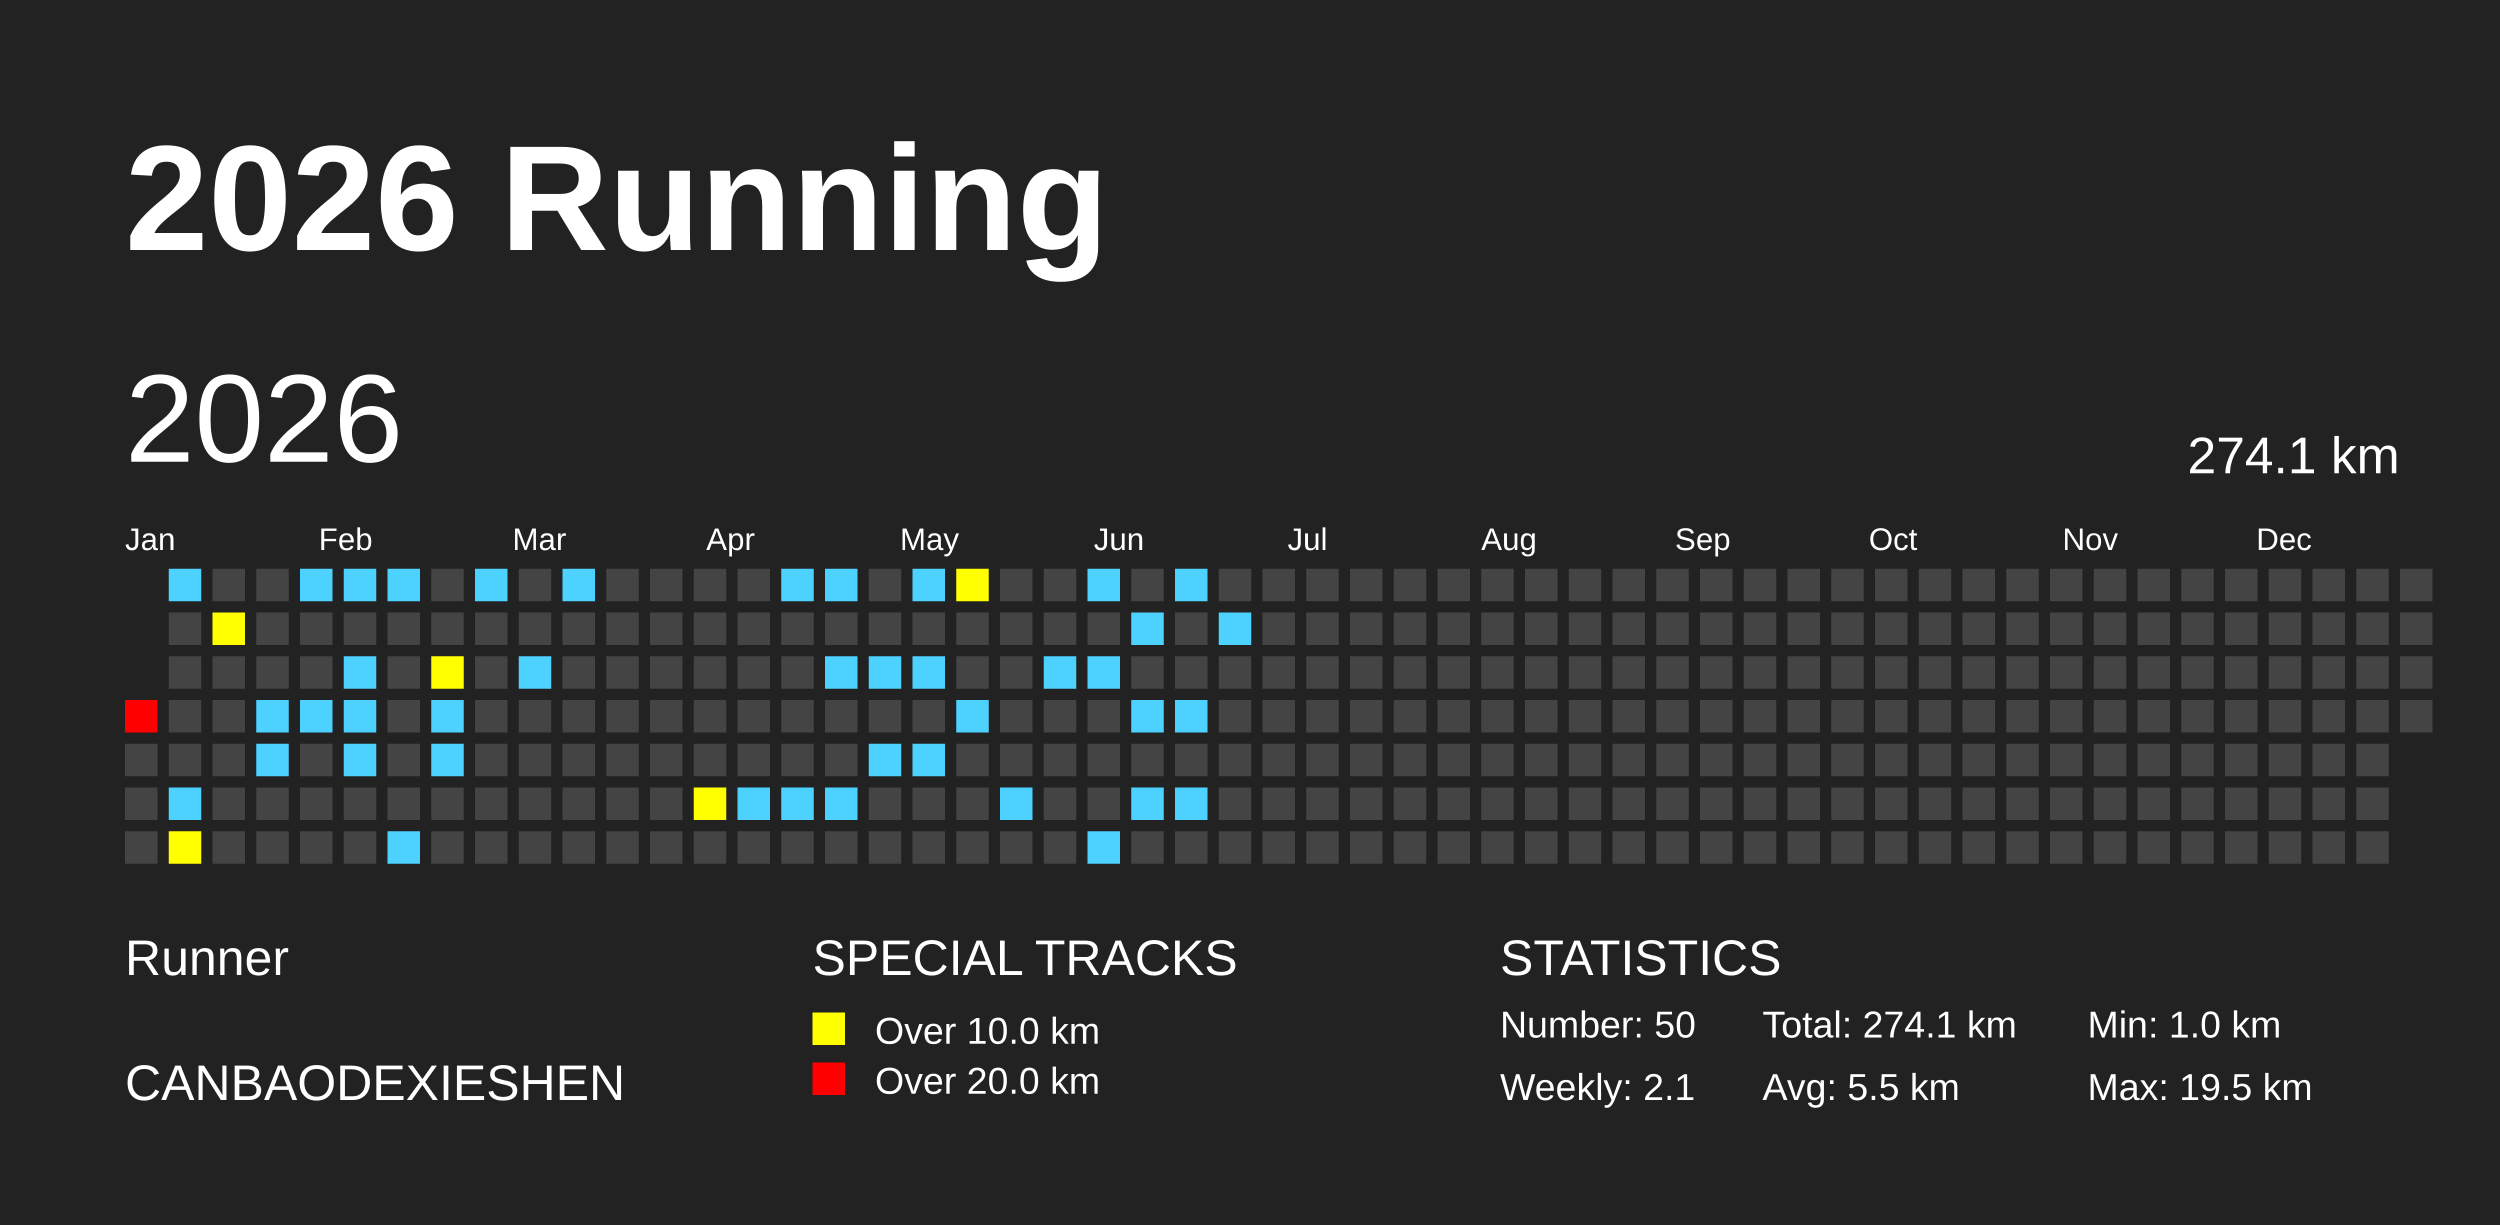
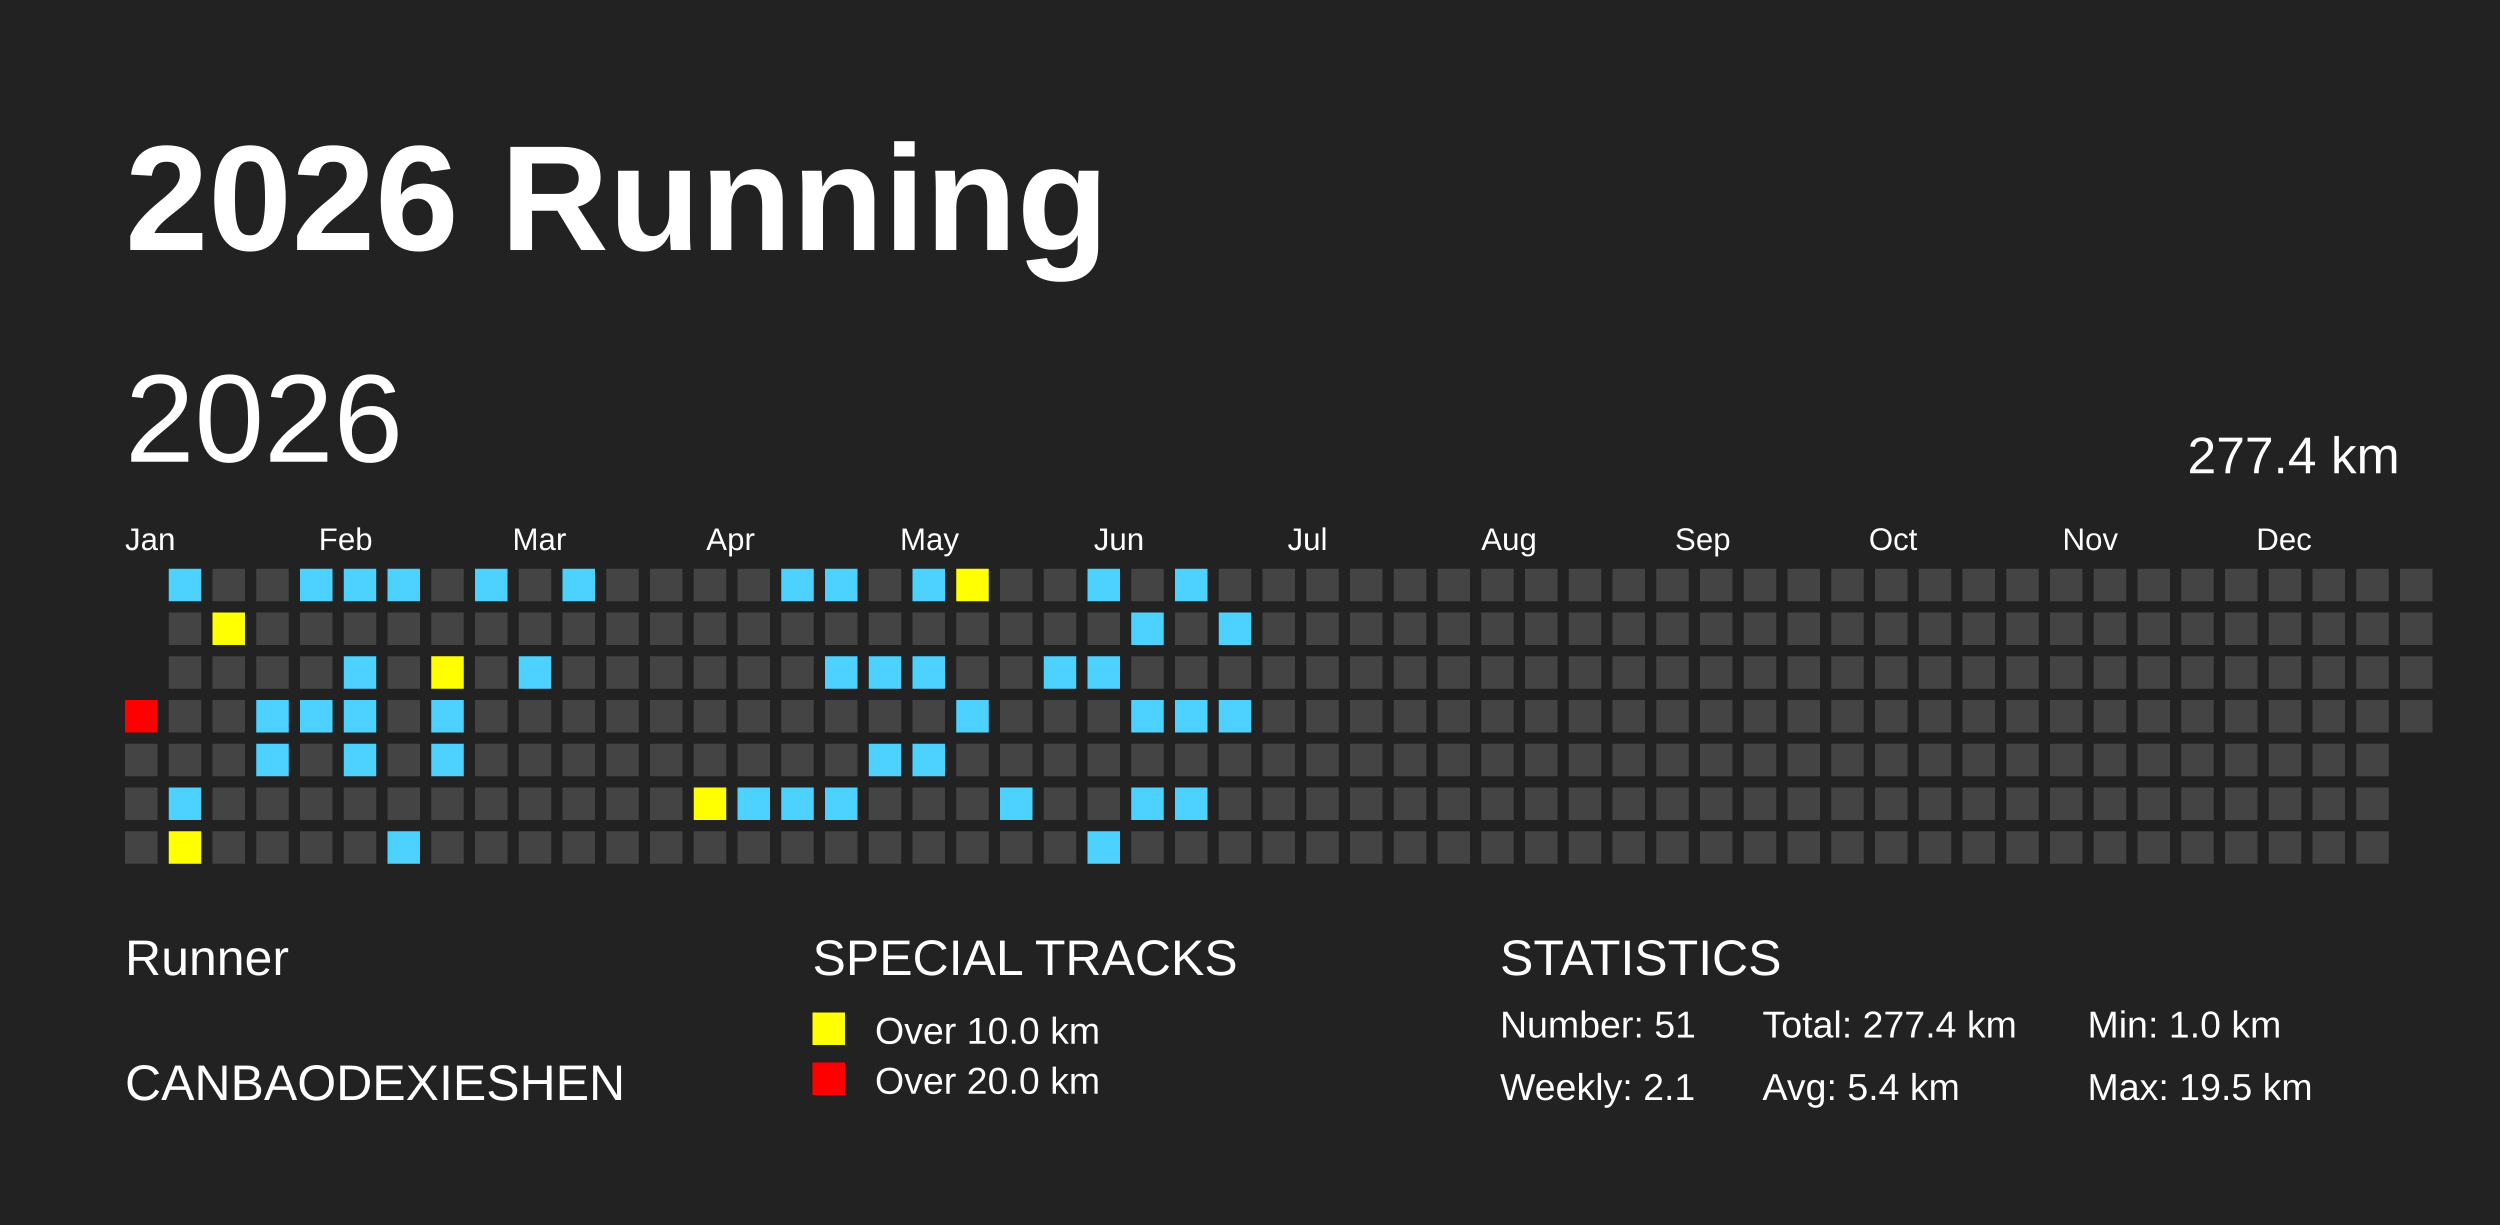
<svg xmlns="http://www.w3.org/2000/svg" baseProfile="full" height="98mm" version="1.1" viewBox="0,0,200,98" width="200mm">
  <defs>
    <pattern height="2" id="indoor-stripe" patternUnits="userSpaceOnUse" width="2">
      <line stroke="white" stroke-opacity="0.45" stroke-width="0.5" x1="0" x2="2" y1="2" y2="0" />
    </pattern>
  </defs>
  <rect fill="#222222" height="98" width="200" x="0" y="0" />
  <text fill="#FFFFFF" style="font-size:12px; font-family:Arial; font-weight:bold;" x="10" y="20">2026 Running</text>
  <text fill="#FFFFFF" style="font-size:4px; font-family:Arial" x="10" y="78">Runner</text>
  <text fill="#FFFFFF" style="font-size:4px; font-family:Arial" x="10" y="88">CANBAODEXIESHEN</text>
  <text fill="#FFFFFF" style="font-size:4px; font-family:Arial" x="65" y="78">SPECIAL TRACKS</text>
  <rect fill="yellow" height="2.6" width="2.6" x="65" y="81" />
  <text fill="#FFFFFF" style="font-size:3px; font-family:Arial" x="70" y="83.5">Over 10.0 km</text>
  <rect fill="red" height="2.6" width="2.6" x="65" y="85" />
  <text fill="#FFFFFF" style="font-size:3px; font-family:Arial" x="70" y="87.5">Over 20.0 km</text>
  <text fill="#FFFFFF" style="font-size:4px; font-family:Arial" x="120" y="78">STATISTICS</text>
-   <text fill="#FFFFFF" style="font-size:3px; font-family:Arial" x="120" y="83">Number: 50</text>
+   <text fill="#FFFFFF" style="font-size:3px; font-family:Arial" x="120" y="83">Number: 51</text>
  <text fill="#FFFFFF" style="font-size:3px; font-family:Arial" x="120" y="88">Weekly: 2.1</text>
-   <text fill="#FFFFFF" style="font-size:3px; font-family:Arial" x="141" y="83">Total: 274.1 km</text>
-   <text fill="#FFFFFF" style="font-size:3px; font-family:Arial" x="141" y="88">Avg: 5.5 km</text>
+   <text fill="#FFFFFF" style="font-size:3px; font-family:Arial" x="141" y="83">Total: 277.4 km</text>
+   <text fill="#FFFFFF" style="font-size:3px; font-family:Arial" x="141" y="88">Avg: 5.4 km</text>
  <text fill="#FFFFFF" style="font-size:3px; font-family:Arial" x="167" y="83">Min: 1.0 km</text>
  <text fill="#FFFFFF" style="font-size:3px; font-family:Arial" x="167" y="88">Max: 19.5 km</text>
  <text dominant-baseline="hanging" fill="#FFFFFF" style="font-size:10.0px; font-family:Arial;" x="10" y="30">2026</text>
-   <text dominant-baseline="hanging" fill="#FFFFFF" style="font-size:4.125px; font-family:Arial;" x="175" y="35">274.1 km</text>
+   <text dominant-baseline="hanging" fill="#FFFFFF" style="font-size:4.125px; font-family:Arial;" x="175" y="35">277.4 km</text>
  <text fill="#FFFFFF" style="font-size:2.5px; font-family:Arial" x="10.0" y="44">Jan</text>
  <text fill="#FFFFFF" style="font-size:2.5px; font-family:Arial" x="25.5" y="44">Feb</text>
  <text fill="#FFFFFF" style="font-size:2.5px; font-family:Arial" x="41.0" y="44">Mar</text>
  <text fill="#FFFFFF" style="font-size:2.5px; font-family:Arial" x="56.5" y="44">Apr</text>
  <text fill="#FFFFFF" style="font-size:2.5px; font-family:Arial" x="72.0" y="44">May</text>
  <text fill="#FFFFFF" style="font-size:2.5px; font-family:Arial" x="87.5" y="44">Jun</text>
  <text fill="#FFFFFF" style="font-size:2.5px; font-family:Arial" x="103.0" y="44">Jul</text>
  <text fill="#FFFFFF" style="font-size:2.5px; font-family:Arial" x="118.5" y="44">Aug</text>
  <text fill="#FFFFFF" style="font-size:2.5px; font-family:Arial" x="134.0" y="44">Sep</text>
  <text fill="#FFFFFF" style="font-size:2.5px; font-family:Arial" x="149.5" y="44">Oct</text>
  <text fill="#FFFFFF" style="font-size:2.5px; font-family:Arial" x="165.0" y="44">Nov</text>
  <text fill="#FFFFFF" style="font-size:2.5px; font-family:Arial" x="180.5" y="44">Dec</text>
  <rect fill="red" height="2.6" width="2.6" x="10.0" y="56.0" />
  <rect fill="#444444" height="2.6" width="2.6" x="10.0" y="59.5" />
  <rect fill="#444444" height="2.6" width="2.6" x="10.0" y="63.0" />
  <rect fill="#444444" height="2.6" width="2.6" x="10.0" y="66.5" />
  <rect fill="#4DD2FF" height="2.6" width="2.6" x="13.5" y="45.5" />
  <rect fill="#444444" height="2.6" width="2.6" x="13.5" y="49.0" />
  <rect fill="#444444" height="2.6" width="2.6" x="13.5" y="52.5" />
  <rect fill="#444444" height="2.6" width="2.6" x="13.5" y="56.0" />
  <rect fill="#444444" height="2.6" width="2.6" x="13.5" y="59.5" />
  <rect fill="#4DD2FF" height="2.6" width="2.6" x="13.5" y="63.0" />
  <rect fill="yellow" height="2.6" width="2.6" x="13.5" y="66.5" />
  <rect fill="#444444" height="2.6" width="2.6" x="17.0" y="45.5" />
  <rect fill="yellow" height="2.6" width="2.6" x="17.0" y="49.0" />
  <rect fill="#444444" height="2.6" width="2.6" x="17.0" y="52.5" />
  <rect fill="#444444" height="2.6" width="2.6" x="17.0" y="56.0" />
  <rect fill="#444444" height="2.6" width="2.6" x="17.0" y="59.5" />
  <rect fill="#444444" height="2.6" width="2.6" x="17.0" y="63.0" />
  <rect fill="#444444" height="2.6" width="2.6" x="17.0" y="66.5" />
  <rect fill="#444444" height="2.6" width="2.6" x="20.5" y="45.5" />
  <rect fill="#444444" height="2.6" width="2.6" x="20.5" y="49.0" />
  <rect fill="#444444" height="2.6" width="2.6" x="20.5" y="52.5" />
  <rect fill="#4DD2FF" height="2.6" width="2.6" x="20.5" y="56.0" />
  <rect fill="#4DD2FF" height="2.6" width="2.6" x="20.5" y="59.5" />
  <rect fill="#444444" height="2.6" width="2.6" x="20.5" y="63.0" />
  <rect fill="#444444" height="2.6" width="2.6" x="20.5" y="66.5" />
  <rect fill="#4DD2FF" height="2.6" width="2.6" x="24.0" y="45.5" />
  <rect fill="#444444" height="2.6" width="2.6" x="24.0" y="49.0" />
  <rect fill="#444444" height="2.6" width="2.6" x="24.0" y="52.5" />
  <rect fill="#4DD2FF" height="2.6" width="2.6" x="24.0" y="56.0" />
  <rect fill="#444444" height="2.6" width="2.6" x="24.0" y="59.5" />
  <rect fill="#444444" height="2.6" width="2.6" x="24.0" y="63.0" />
  <rect fill="#444444" height="2.6" width="2.6" x="24.0" y="66.5" />
  <rect fill="#4DD2FF" height="2.6" width="2.6" x="27.5" y="45.5" />
  <rect fill="#444444" height="2.6" width="2.6" x="27.5" y="49.0" />
  <rect fill="#4DD2FF" height="2.6" width="2.6" x="27.5" y="52.5" />
  <rect fill="#4DD2FF" height="2.6" width="2.6" x="27.5" y="56.0" />
  <rect fill="#4DD2FF" height="2.6" width="2.6" x="27.5" y="59.5" />
  <rect fill="#444444" height="2.6" width="2.6" x="27.5" y="63.0" />
  <rect fill="#444444" height="2.6" width="2.6" x="27.5" y="66.5" />
  <rect fill="#4DD2FF" height="2.6" width="2.6" x="31.0" y="45.5" />
  <rect fill="#444444" height="2.6" width="2.6" x="31.0" y="49.0" />
  <rect fill="#444444" height="2.6" width="2.6" x="31.0" y="52.5" />
  <rect fill="#444444" height="2.6" width="2.6" x="31.0" y="56.0" />
  <rect fill="#444444" height="2.6" width="2.6" x="31.0" y="59.5" />
  <rect fill="#444444" height="2.6" width="2.6" x="31.0" y="63.0" />
  <rect fill="#4DD2FF" height="2.6" width="2.6" x="31.0" y="66.5" />
  <rect fill="#444444" height="2.6" width="2.6" x="34.5" y="45.5" />
  <rect fill="#444444" height="2.6" width="2.6" x="34.5" y="49.0" />
  <rect fill="yellow" height="2.6" width="2.6" x="34.5" y="52.5" />
  <rect fill="#4DD2FF" height="2.6" width="2.6" x="34.5" y="56.0" />
  <rect fill="#4DD2FF" height="2.6" width="2.6" x="34.5" y="59.5" />
  <rect fill="#444444" height="2.6" width="2.6" x="34.5" y="63.0" />
  <rect fill="#444444" height="2.6" width="2.6" x="34.5" y="66.5" />
  <rect fill="#4DD2FF" height="2.6" width="2.6" x="38.0" y="45.5" />
  <rect fill="#444444" height="2.6" width="2.6" x="38.0" y="49.0" />
  <rect fill="#444444" height="2.6" width="2.6" x="38.0" y="52.5" />
  <rect fill="#444444" height="2.6" width="2.6" x="38.0" y="56.0" />
  <rect fill="#444444" height="2.6" width="2.6" x="38.0" y="59.5" />
  <rect fill="#444444" height="2.6" width="2.6" x="38.0" y="63.0" />
  <rect fill="#444444" height="2.6" width="2.6" x="38.0" y="66.5" />
  <rect fill="#444444" height="2.6" width="2.6" x="41.5" y="45.5" />
  <rect fill="#444444" height="2.6" width="2.6" x="41.5" y="49.0" />
  <rect fill="#4DD2FF" height="2.6" width="2.6" x="41.5" y="52.5" />
  <rect fill="#444444" height="2.6" width="2.6" x="41.5" y="56.0" />
  <rect fill="#444444" height="2.6" width="2.6" x="41.5" y="59.5" />
  <rect fill="#444444" height="2.6" width="2.6" x="41.5" y="63.0" />
  <rect fill="#444444" height="2.6" width="2.6" x="41.5" y="66.5" />
  <rect fill="#4DD2FF" height="2.6" width="2.6" x="45.0" y="45.5" />
  <rect fill="#444444" height="2.6" width="2.6" x="45.0" y="49.0" />
  <rect fill="#444444" height="2.6" width="2.6" x="45.0" y="52.5" />
  <rect fill="#444444" height="2.6" width="2.6" x="45.0" y="56.0" />
  <rect fill="#444444" height="2.6" width="2.6" x="45.0" y="59.5" />
  <rect fill="#444444" height="2.6" width="2.6" x="45.0" y="63.0" />
  <rect fill="#444444" height="2.6" width="2.6" x="45.0" y="66.5" />
  <rect fill="#444444" height="2.6" width="2.6" x="48.5" y="45.5" />
  <rect fill="#444444" height="2.6" width="2.6" x="48.5" y="49.0" />
  <rect fill="#444444" height="2.6" width="2.6" x="48.5" y="52.5" />
  <rect fill="#444444" height="2.6" width="2.6" x="48.5" y="56.0" />
  <rect fill="#444444" height="2.6" width="2.6" x="48.5" y="59.5" />
  <rect fill="#444444" height="2.6" width="2.6" x="48.5" y="63.0" />
  <rect fill="#444444" height="2.6" width="2.6" x="48.5" y="66.5" />
  <rect fill="#444444" height="2.6" width="2.6" x="52.0" y="45.5" />
  <rect fill="#444444" height="2.6" width="2.6" x="52.0" y="49.0" />
  <rect fill="#444444" height="2.6" width="2.6" x="52.0" y="52.5" />
  <rect fill="#444444" height="2.6" width="2.6" x="52.0" y="56.0" />
  <rect fill="#444444" height="2.6" width="2.6" x="52.0" y="59.5" />
  <rect fill="#444444" height="2.6" width="2.6" x="52.0" y="63.0" />
  <rect fill="#444444" height="2.6" width="2.6" x="52.0" y="66.5" />
  <rect fill="#444444" height="2.6" width="2.6" x="55.5" y="45.5" />
  <rect fill="#444444" height="2.6" width="2.6" x="55.5" y="49.0" />
  <rect fill="#444444" height="2.6" width="2.6" x="55.5" y="52.5" />
  <rect fill="#444444" height="2.6" width="2.6" x="55.5" y="56.0" />
  <rect fill="#444444" height="2.6" width="2.6" x="55.5" y="59.5" />
  <rect fill="yellow" height="2.6" width="2.6" x="55.5" y="63.0" />
  <rect fill="#444444" height="2.6" width="2.6" x="55.5" y="66.5" />
  <rect fill="#444444" height="2.6" width="2.6" x="59.0" y="45.5" />
  <rect fill="#444444" height="2.6" width="2.6" x="59.0" y="49.0" />
  <rect fill="#444444" height="2.6" width="2.6" x="59.0" y="52.5" />
  <rect fill="#444444" height="2.6" width="2.6" x="59.0" y="56.0" />
  <rect fill="#444444" height="2.6" width="2.6" x="59.0" y="59.5" />
  <rect fill="#4DD2FF" height="2.6" width="2.6" x="59.0" y="63.0" />
  <rect fill="#444444" height="2.6" width="2.6" x="59.0" y="66.5" />
  <rect fill="#4DD2FF" height="2.6" width="2.6" x="62.5" y="45.5" />
  <rect fill="#444444" height="2.6" width="2.6" x="62.5" y="49.0" />
  <rect fill="#444444" height="2.6" width="2.6" x="62.5" y="52.5" />
  <rect fill="#444444" height="2.6" width="2.6" x="62.5" y="56.0" />
  <rect fill="#444444" height="2.6" width="2.6" x="62.5" y="59.5" />
  <rect fill="#4DD2FF" height="2.6" width="2.6" x="62.5" y="63.0" />
  <rect fill="#444444" height="2.6" width="2.6" x="62.5" y="66.5" />
  <rect fill="#4DD2FF" height="2.6" width="2.6" x="66.0" y="45.5" />
  <rect fill="#444444" height="2.6" width="2.6" x="66.0" y="49.0" />
  <rect fill="#4DD2FF" height="2.6" width="2.6" x="66.0" y="52.5" />
  <rect fill="#444444" height="2.6" width="2.6" x="66.0" y="56.0" />
  <rect fill="#444444" height="2.6" width="2.6" x="66.0" y="59.5" />
  <rect fill="#4DD2FF" height="2.6" width="2.6" x="66.0" y="63.0" />
  <rect fill="#444444" height="2.6" width="2.6" x="66.0" y="66.5" />
  <rect fill="#444444" height="2.6" width="2.6" x="69.5" y="45.5" />
  <rect fill="#444444" height="2.6" width="2.6" x="69.5" y="49.0" />
  <rect fill="#4DD2FF" height="2.6" width="2.6" x="69.5" y="52.5" />
  <rect fill="#444444" height="2.6" width="2.6" x="69.5" y="56.0" />
  <rect fill="#4DD2FF" height="2.6" width="2.6" x="69.5" y="59.5" />
  <rect fill="#444444" height="2.6" width="2.6" x="69.5" y="63.0" />
  <rect fill="#444444" height="2.6" width="2.6" x="69.5" y="66.5" />
  <rect fill="#4DD2FF" height="2.6" width="2.6" x="73.0" y="45.5" />
  <rect fill="#444444" height="2.6" width="2.6" x="73.0" y="49.0" />
  <rect fill="#4DD2FF" height="2.6" width="2.6" x="73.0" y="52.5" />
  <rect fill="#444444" height="2.6" width="2.6" x="73.0" y="56.0" />
  <rect fill="#4DD2FF" height="2.6" width="2.6" x="73.0" y="59.5" />
  <rect fill="#444444" height="2.6" width="2.6" x="73.0" y="63.0" />
  <rect fill="#444444" height="2.6" width="2.6" x="73.0" y="66.5" />
  <rect fill="yellow" height="2.6" width="2.6" x="76.5" y="45.5" />
  <rect fill="#444444" height="2.6" width="2.6" x="76.5" y="49.0" />
  <rect fill="#444444" height="2.6" width="2.6" x="76.5" y="52.5" />
  <rect fill="#4DD2FF" height="2.6" width="2.6" x="76.5" y="56.0" />
  <rect fill="#444444" height="2.6" width="2.6" x="76.5" y="59.5" />
  <rect fill="#444444" height="2.6" width="2.6" x="76.5" y="63.0" />
  <rect fill="#444444" height="2.6" width="2.6" x="76.5" y="66.5" />
  <rect fill="#444444" height="2.6" width="2.6" x="80.0" y="45.5" />
  <rect fill="#444444" height="2.6" width="2.6" x="80.0" y="49.0" />
  <rect fill="#444444" height="2.6" width="2.6" x="80.0" y="52.5" />
  <rect fill="#444444" height="2.6" width="2.6" x="80.0" y="56.0" />
  <rect fill="#444444" height="2.6" width="2.6" x="80.0" y="59.5" />
  <rect fill="#4DD2FF" height="2.6" width="2.6" x="80.0" y="63.0" />
  <rect fill="#444444" height="2.6" width="2.6" x="80.0" y="66.5" />
  <rect fill="#444444" height="2.6" width="2.6" x="83.5" y="45.5" />
  <rect fill="#444444" height="2.6" width="2.6" x="83.5" y="49.0" />
  <rect fill="#4DD2FF" height="2.6" width="2.6" x="83.5" y="52.5" />
  <rect fill="#444444" height="2.6" width="2.6" x="83.5" y="56.0" />
  <rect fill="#444444" height="2.6" width="2.6" x="83.5" y="59.5" />
  <rect fill="#444444" height="2.6" width="2.6" x="83.5" y="63.0" />
  <rect fill="#444444" height="2.6" width="2.6" x="83.5" y="66.5" />
  <rect fill="#4DD2FF" height="2.6" width="2.6" x="87.0" y="45.5" />
  <rect fill="#444444" height="2.6" width="2.6" x="87.0" y="49.0" />
  <rect fill="#4DD2FF" height="2.6" width="2.6" x="87.0" y="52.5" />
  <rect fill="#444444" height="2.6" width="2.6" x="87.0" y="56.0" />
  <rect fill="#444444" height="2.6" width="2.6" x="87.0" y="59.5" />
  <rect fill="#444444" height="2.6" width="2.6" x="87.0" y="63.0" />
  <rect fill="#4DD2FF" height="2.6" width="2.6" x="87.0" y="66.5" />
  <rect fill="#444444" height="2.6" width="2.6" x="90.5" y="45.5" />
  <rect fill="#4DD2FF" height="2.6" width="2.6" x="90.5" y="49.0" />
  <rect fill="#444444" height="2.6" width="2.6" x="90.5" y="52.5" />
  <rect fill="#4DD2FF" height="2.6" width="2.6" x="90.5" y="56.0" />
  <rect fill="#444444" height="2.6" width="2.6" x="90.5" y="59.5" />
  <rect fill="#4DD2FF" height="2.6" width="2.6" x="90.5" y="63.0" />
  <rect fill="#444444" height="2.6" width="2.6" x="90.5" y="66.5" />
  <rect fill="#4DD2FF" height="2.6" width="2.6" x="94.0" y="45.5" />
  <rect fill="#444444" height="2.6" width="2.6" x="94.0" y="49.0" />
  <rect fill="#444444" height="2.6" width="2.6" x="94.0" y="52.5" />
  <rect fill="#4DD2FF" height="2.6" width="2.6" x="94.0" y="56.0" />
  <rect fill="#444444" height="2.6" width="2.6" x="94.0" y="59.5" />
  <rect fill="#4DD2FF" height="2.6" width="2.6" x="94.0" y="63.0" />
  <rect fill="#444444" height="2.6" width="2.6" x="94.0" y="66.5" />
  <rect fill="#444444" height="2.6" width="2.6" x="97.5" y="45.5" />
  <rect fill="#4DD2FF" height="2.6" width="2.6" x="97.5" y="49.0" />
  <rect fill="#444444" height="2.6" width="2.6" x="97.5" y="52.5" />
-   <rect fill="#444444" height="2.6" width="2.6" x="97.5" y="56.0" />
+   <rect fill="#4DD2FF" height="2.6" width="2.6" x="97.5" y="56.0" />
  <rect fill="#444444" height="2.6" width="2.6" x="97.5" y="59.5" />
  <rect fill="#444444" height="2.6" width="2.6" x="97.5" y="63.0" />
  <rect fill="#444444" height="2.6" width="2.6" x="97.5" y="66.5" />
  <rect fill="#444444" height="2.6" width="2.6" x="101.0" y="45.5" />
  <rect fill="#444444" height="2.6" width="2.6" x="101.0" y="49.0" />
  <rect fill="#444444" height="2.6" width="2.6" x="101.0" y="52.5" />
  <rect fill="#444444" height="2.6" width="2.6" x="101.0" y="56.0" />
  <rect fill="#444444" height="2.6" width="2.6" x="101.0" y="59.5" />
  <rect fill="#444444" height="2.6" width="2.6" x="101.0" y="63.0" />
  <rect fill="#444444" height="2.6" width="2.6" x="101.0" y="66.5" />
  <rect fill="#444444" height="2.6" width="2.6" x="104.5" y="45.5" />
  <rect fill="#444444" height="2.6" width="2.6" x="104.5" y="49.0" />
  <rect fill="#444444" height="2.6" width="2.6" x="104.5" y="52.5" />
  <rect fill="#444444" height="2.6" width="2.6" x="104.5" y="56.0" />
  <rect fill="#444444" height="2.6" width="2.6" x="104.5" y="59.5" />
  <rect fill="#444444" height="2.6" width="2.6" x="104.5" y="63.0" />
  <rect fill="#444444" height="2.6" width="2.6" x="104.5" y="66.5" />
  <rect fill="#444444" height="2.6" width="2.6" x="108.0" y="45.5" />
  <rect fill="#444444" height="2.6" width="2.6" x="108.0" y="49.0" />
  <rect fill="#444444" height="2.6" width="2.6" x="108.0" y="52.5" />
  <rect fill="#444444" height="2.6" width="2.6" x="108.0" y="56.0" />
  <rect fill="#444444" height="2.6" width="2.6" x="108.0" y="59.5" />
  <rect fill="#444444" height="2.6" width="2.6" x="108.0" y="63.0" />
  <rect fill="#444444" height="2.6" width="2.6" x="108.0" y="66.5" />
  <rect fill="#444444" height="2.6" width="2.6" x="111.5" y="45.5" />
  <rect fill="#444444" height="2.6" width="2.6" x="111.5" y="49.0" />
  <rect fill="#444444" height="2.6" width="2.6" x="111.5" y="52.5" />
  <rect fill="#444444" height="2.6" width="2.6" x="111.5" y="56.0" />
  <rect fill="#444444" height="2.6" width="2.6" x="111.5" y="59.5" />
  <rect fill="#444444" height="2.6" width="2.6" x="111.5" y="63.0" />
  <rect fill="#444444" height="2.6" width="2.6" x="111.5" y="66.5" />
  <rect fill="#444444" height="2.6" width="2.6" x="115.0" y="45.5" />
  <rect fill="#444444" height="2.6" width="2.6" x="115.0" y="49.0" />
  <rect fill="#444444" height="2.6" width="2.6" x="115.0" y="52.5" />
  <rect fill="#444444" height="2.6" width="2.6" x="115.0" y="56.0" />
  <rect fill="#444444" height="2.6" width="2.6" x="115.0" y="59.5" />
  <rect fill="#444444" height="2.6" width="2.6" x="115.0" y="63.0" />
  <rect fill="#444444" height="2.6" width="2.6" x="115.0" y="66.5" />
  <rect fill="#444444" height="2.6" width="2.6" x="118.5" y="45.5" />
  <rect fill="#444444" height="2.6" width="2.6" x="118.5" y="49.0" />
  <rect fill="#444444" height="2.6" width="2.6" x="118.5" y="52.5" />
  <rect fill="#444444" height="2.6" width="2.6" x="118.5" y="56.0" />
  <rect fill="#444444" height="2.6" width="2.6" x="118.5" y="59.5" />
  <rect fill="#444444" height="2.6" width="2.6" x="118.5" y="63.0" />
  <rect fill="#444444" height="2.6" width="2.6" x="118.5" y="66.5" />
  <rect fill="#444444" height="2.6" width="2.6" x="122.0" y="45.5" />
  <rect fill="#444444" height="2.6" width="2.6" x="122.0" y="49.0" />
  <rect fill="#444444" height="2.6" width="2.6" x="122.0" y="52.5" />
  <rect fill="#444444" height="2.6" width="2.6" x="122.0" y="56.0" />
  <rect fill="#444444" height="2.6" width="2.6" x="122.0" y="59.5" />
  <rect fill="#444444" height="2.6" width="2.6" x="122.0" y="63.0" />
  <rect fill="#444444" height="2.6" width="2.6" x="122.0" y="66.5" />
  <rect fill="#444444" height="2.6" width="2.6" x="125.5" y="45.5" />
  <rect fill="#444444" height="2.6" width="2.6" x="125.5" y="49.0" />
  <rect fill="#444444" height="2.6" width="2.6" x="125.5" y="52.5" />
  <rect fill="#444444" height="2.6" width="2.6" x="125.5" y="56.0" />
  <rect fill="#444444" height="2.6" width="2.6" x="125.5" y="59.5" />
  <rect fill="#444444" height="2.6" width="2.6" x="125.5" y="63.0" />
  <rect fill="#444444" height="2.6" width="2.6" x="125.5" y="66.5" />
  <rect fill="#444444" height="2.6" width="2.6" x="129.0" y="45.5" />
  <rect fill="#444444" height="2.6" width="2.6" x="129.0" y="49.0" />
  <rect fill="#444444" height="2.6" width="2.6" x="129.0" y="52.5" />
  <rect fill="#444444" height="2.6" width="2.6" x="129.0" y="56.0" />
  <rect fill="#444444" height="2.6" width="2.6" x="129.0" y="59.5" />
  <rect fill="#444444" height="2.6" width="2.6" x="129.0" y="63.0" />
  <rect fill="#444444" height="2.6" width="2.6" x="129.0" y="66.5" />
  <rect fill="#444444" height="2.6" width="2.6" x="132.5" y="45.5" />
  <rect fill="#444444" height="2.6" width="2.6" x="132.5" y="49.0" />
  <rect fill="#444444" height="2.6" width="2.6" x="132.5" y="52.5" />
  <rect fill="#444444" height="2.6" width="2.6" x="132.5" y="56.0" />
  <rect fill="#444444" height="2.6" width="2.6" x="132.5" y="59.5" />
  <rect fill="#444444" height="2.6" width="2.6" x="132.5" y="63.0" />
  <rect fill="#444444" height="2.6" width="2.6" x="132.5" y="66.5" />
  <rect fill="#444444" height="2.6" width="2.6" x="136.0" y="45.5" />
  <rect fill="#444444" height="2.6" width="2.6" x="136.0" y="49.0" />
  <rect fill="#444444" height="2.6" width="2.6" x="136.0" y="52.5" />
  <rect fill="#444444" height="2.6" width="2.6" x="136.0" y="56.0" />
  <rect fill="#444444" height="2.6" width="2.6" x="136.0" y="59.5" />
  <rect fill="#444444" height="2.6" width="2.6" x="136.0" y="63.0" />
  <rect fill="#444444" height="2.6" width="2.6" x="136.0" y="66.5" />
  <rect fill="#444444" height="2.6" width="2.6" x="139.5" y="45.5" />
  <rect fill="#444444" height="2.6" width="2.6" x="139.5" y="49.0" />
  <rect fill="#444444" height="2.6" width="2.6" x="139.5" y="52.5" />
  <rect fill="#444444" height="2.6" width="2.6" x="139.5" y="56.0" />
  <rect fill="#444444" height="2.6" width="2.6" x="139.5" y="59.5" />
  <rect fill="#444444" height="2.6" width="2.6" x="139.5" y="63.0" />
  <rect fill="#444444" height="2.6" width="2.6" x="139.5" y="66.5" />
  <rect fill="#444444" height="2.6" width="2.6" x="143.0" y="45.5" />
  <rect fill="#444444" height="2.6" width="2.6" x="143.0" y="49.0" />
  <rect fill="#444444" height="2.6" width="2.6" x="143.0" y="52.5" />
  <rect fill="#444444" height="2.6" width="2.6" x="143.0" y="56.0" />
  <rect fill="#444444" height="2.6" width="2.6" x="143.0" y="59.5" />
  <rect fill="#444444" height="2.6" width="2.6" x="143.0" y="63.0" />
  <rect fill="#444444" height="2.6" width="2.6" x="143.0" y="66.5" />
  <rect fill="#444444" height="2.6" width="2.6" x="146.5" y="45.5" />
  <rect fill="#444444" height="2.6" width="2.6" x="146.5" y="49.0" />
  <rect fill="#444444" height="2.6" width="2.6" x="146.5" y="52.5" />
  <rect fill="#444444" height="2.6" width="2.6" x="146.5" y="56.0" />
  <rect fill="#444444" height="2.6" width="2.6" x="146.5" y="59.5" />
  <rect fill="#444444" height="2.6" width="2.6" x="146.5" y="63.0" />
  <rect fill="#444444" height="2.6" width="2.6" x="146.5" y="66.5" />
  <rect fill="#444444" height="2.6" width="2.6" x="150.0" y="45.5" />
  <rect fill="#444444" height="2.6" width="2.6" x="150.0" y="49.0" />
  <rect fill="#444444" height="2.6" width="2.6" x="150.0" y="52.5" />
  <rect fill="#444444" height="2.6" width="2.6" x="150.0" y="56.0" />
  <rect fill="#444444" height="2.6" width="2.6" x="150.0" y="59.5" />
  <rect fill="#444444" height="2.6" width="2.6" x="150.0" y="63.0" />
  <rect fill="#444444" height="2.6" width="2.6" x="150.0" y="66.5" />
  <rect fill="#444444" height="2.6" width="2.6" x="153.5" y="45.5" />
  <rect fill="#444444" height="2.6" width="2.6" x="153.5" y="49.0" />
  <rect fill="#444444" height="2.6" width="2.6" x="153.5" y="52.5" />
  <rect fill="#444444" height="2.6" width="2.6" x="153.5" y="56.0" />
  <rect fill="#444444" height="2.6" width="2.6" x="153.5" y="59.5" />
  <rect fill="#444444" height="2.6" width="2.6" x="153.5" y="63.0" />
  <rect fill="#444444" height="2.6" width="2.6" x="153.5" y="66.5" />
  <rect fill="#444444" height="2.6" width="2.6" x="157.0" y="45.5" />
  <rect fill="#444444" height="2.6" width="2.6" x="157.0" y="49.0" />
  <rect fill="#444444" height="2.6" width="2.6" x="157.0" y="52.5" />
  <rect fill="#444444" height="2.6" width="2.6" x="157.0" y="56.0" />
  <rect fill="#444444" height="2.6" width="2.6" x="157.0" y="59.5" />
  <rect fill="#444444" height="2.6" width="2.6" x="157.0" y="63.0" />
  <rect fill="#444444" height="2.6" width="2.6" x="157.0" y="66.5" />
  <rect fill="#444444" height="2.6" width="2.6" x="160.5" y="45.5" />
  <rect fill="#444444" height="2.6" width="2.6" x="160.5" y="49.0" />
  <rect fill="#444444" height="2.6" width="2.6" x="160.5" y="52.5" />
  <rect fill="#444444" height="2.6" width="2.6" x="160.5" y="56.0" />
  <rect fill="#444444" height="2.6" width="2.6" x="160.5" y="59.5" />
  <rect fill="#444444" height="2.6" width="2.6" x="160.5" y="63.0" />
  <rect fill="#444444" height="2.6" width="2.6" x="160.5" y="66.5" />
  <rect fill="#444444" height="2.6" width="2.6" x="164.0" y="45.5" />
  <rect fill="#444444" height="2.6" width="2.6" x="164.0" y="49.0" />
  <rect fill="#444444" height="2.6" width="2.6" x="164.0" y="52.5" />
  <rect fill="#444444" height="2.6" width="2.6" x="164.0" y="56.0" />
  <rect fill="#444444" height="2.6" width="2.6" x="164.0" y="59.5" />
  <rect fill="#444444" height="2.6" width="2.6" x="164.0" y="63.0" />
  <rect fill="#444444" height="2.6" width="2.6" x="164.0" y="66.5" />
  <rect fill="#444444" height="2.6" width="2.6" x="167.5" y="45.5" />
  <rect fill="#444444" height="2.6" width="2.6" x="167.5" y="49.0" />
  <rect fill="#444444" height="2.6" width="2.6" x="167.5" y="52.5" />
  <rect fill="#444444" height="2.6" width="2.6" x="167.5" y="56.0" />
  <rect fill="#444444" height="2.6" width="2.6" x="167.5" y="59.5" />
  <rect fill="#444444" height="2.6" width="2.6" x="167.5" y="63.0" />
  <rect fill="#444444" height="2.6" width="2.6" x="167.5" y="66.5" />
  <rect fill="#444444" height="2.6" width="2.6" x="171.0" y="45.5" />
  <rect fill="#444444" height="2.6" width="2.6" x="171.0" y="49.0" />
  <rect fill="#444444" height="2.6" width="2.6" x="171.0" y="52.5" />
  <rect fill="#444444" height="2.6" width="2.6" x="171.0" y="56.0" />
  <rect fill="#444444" height="2.6" width="2.6" x="171.0" y="59.5" />
  <rect fill="#444444" height="2.6" width="2.6" x="171.0" y="63.0" />
  <rect fill="#444444" height="2.6" width="2.6" x="171.0" y="66.5" />
  <rect fill="#444444" height="2.6" width="2.6" x="174.5" y="45.5" />
  <rect fill="#444444" height="2.6" width="2.6" x="174.5" y="49.0" />
  <rect fill="#444444" height="2.6" width="2.6" x="174.5" y="52.5" />
  <rect fill="#444444" height="2.6" width="2.6" x="174.5" y="56.0" />
  <rect fill="#444444" height="2.6" width="2.6" x="174.5" y="59.5" />
  <rect fill="#444444" height="2.6" width="2.6" x="174.5" y="63.0" />
  <rect fill="#444444" height="2.6" width="2.6" x="174.5" y="66.5" />
  <rect fill="#444444" height="2.6" width="2.6" x="178.0" y="45.5" />
  <rect fill="#444444" height="2.6" width="2.6" x="178.0" y="49.0" />
  <rect fill="#444444" height="2.6" width="2.6" x="178.0" y="52.5" />
  <rect fill="#444444" height="2.6" width="2.6" x="178.0" y="56.0" />
  <rect fill="#444444" height="2.6" width="2.6" x="178.0" y="59.5" />
  <rect fill="#444444" height="2.6" width="2.6" x="178.0" y="63.0" />
  <rect fill="#444444" height="2.6" width="2.6" x="178.0" y="66.5" />
  <rect fill="#444444" height="2.6" width="2.6" x="181.5" y="45.5" />
  <rect fill="#444444" height="2.6" width="2.6" x="181.5" y="49.0" />
  <rect fill="#444444" height="2.6" width="2.6" x="181.5" y="52.5" />
  <rect fill="#444444" height="2.6" width="2.6" x="181.5" y="56.0" />
  <rect fill="#444444" height="2.6" width="2.6" x="181.5" y="59.5" />
  <rect fill="#444444" height="2.6" width="2.6" x="181.5" y="63.0" />
  <rect fill="#444444" height="2.6" width="2.6" x="181.5" y="66.5" />
  <rect fill="#444444" height="2.6" width="2.6" x="185.0" y="45.5" />
  <rect fill="#444444" height="2.6" width="2.6" x="185.0" y="49.0" />
  <rect fill="#444444" height="2.6" width="2.6" x="185.0" y="52.5" />
  <rect fill="#444444" height="2.6" width="2.6" x="185.0" y="56.0" />
  <rect fill="#444444" height="2.6" width="2.6" x="185.0" y="59.5" />
  <rect fill="#444444" height="2.6" width="2.6" x="185.0" y="63.0" />
  <rect fill="#444444" height="2.6" width="2.6" x="185.0" y="66.5" />
  <rect fill="#444444" height="2.6" width="2.6" x="188.5" y="45.5" />
  <rect fill="#444444" height="2.6" width="2.6" x="188.5" y="49.0" />
  <rect fill="#444444" height="2.6" width="2.6" x="188.5" y="52.5" />
  <rect fill="#444444" height="2.6" width="2.6" x="188.5" y="56.0" />
  <rect fill="#444444" height="2.6" width="2.6" x="188.5" y="59.5" />
  <rect fill="#444444" height="2.6" width="2.6" x="188.5" y="63.0" />
  <rect fill="#444444" height="2.6" width="2.6" x="188.5" y="66.5" />
  <rect fill="#444444" height="2.6" width="2.6" x="192.0" y="45.5" />
  <rect fill="#444444" height="2.6" width="2.6" x="192.0" y="49.0" />
  <rect fill="#444444" height="2.6" width="2.6" x="192.0" y="52.5" />
  <rect fill="#444444" height="2.6" width="2.6" x="192.0" y="56.0" />
</svg>
